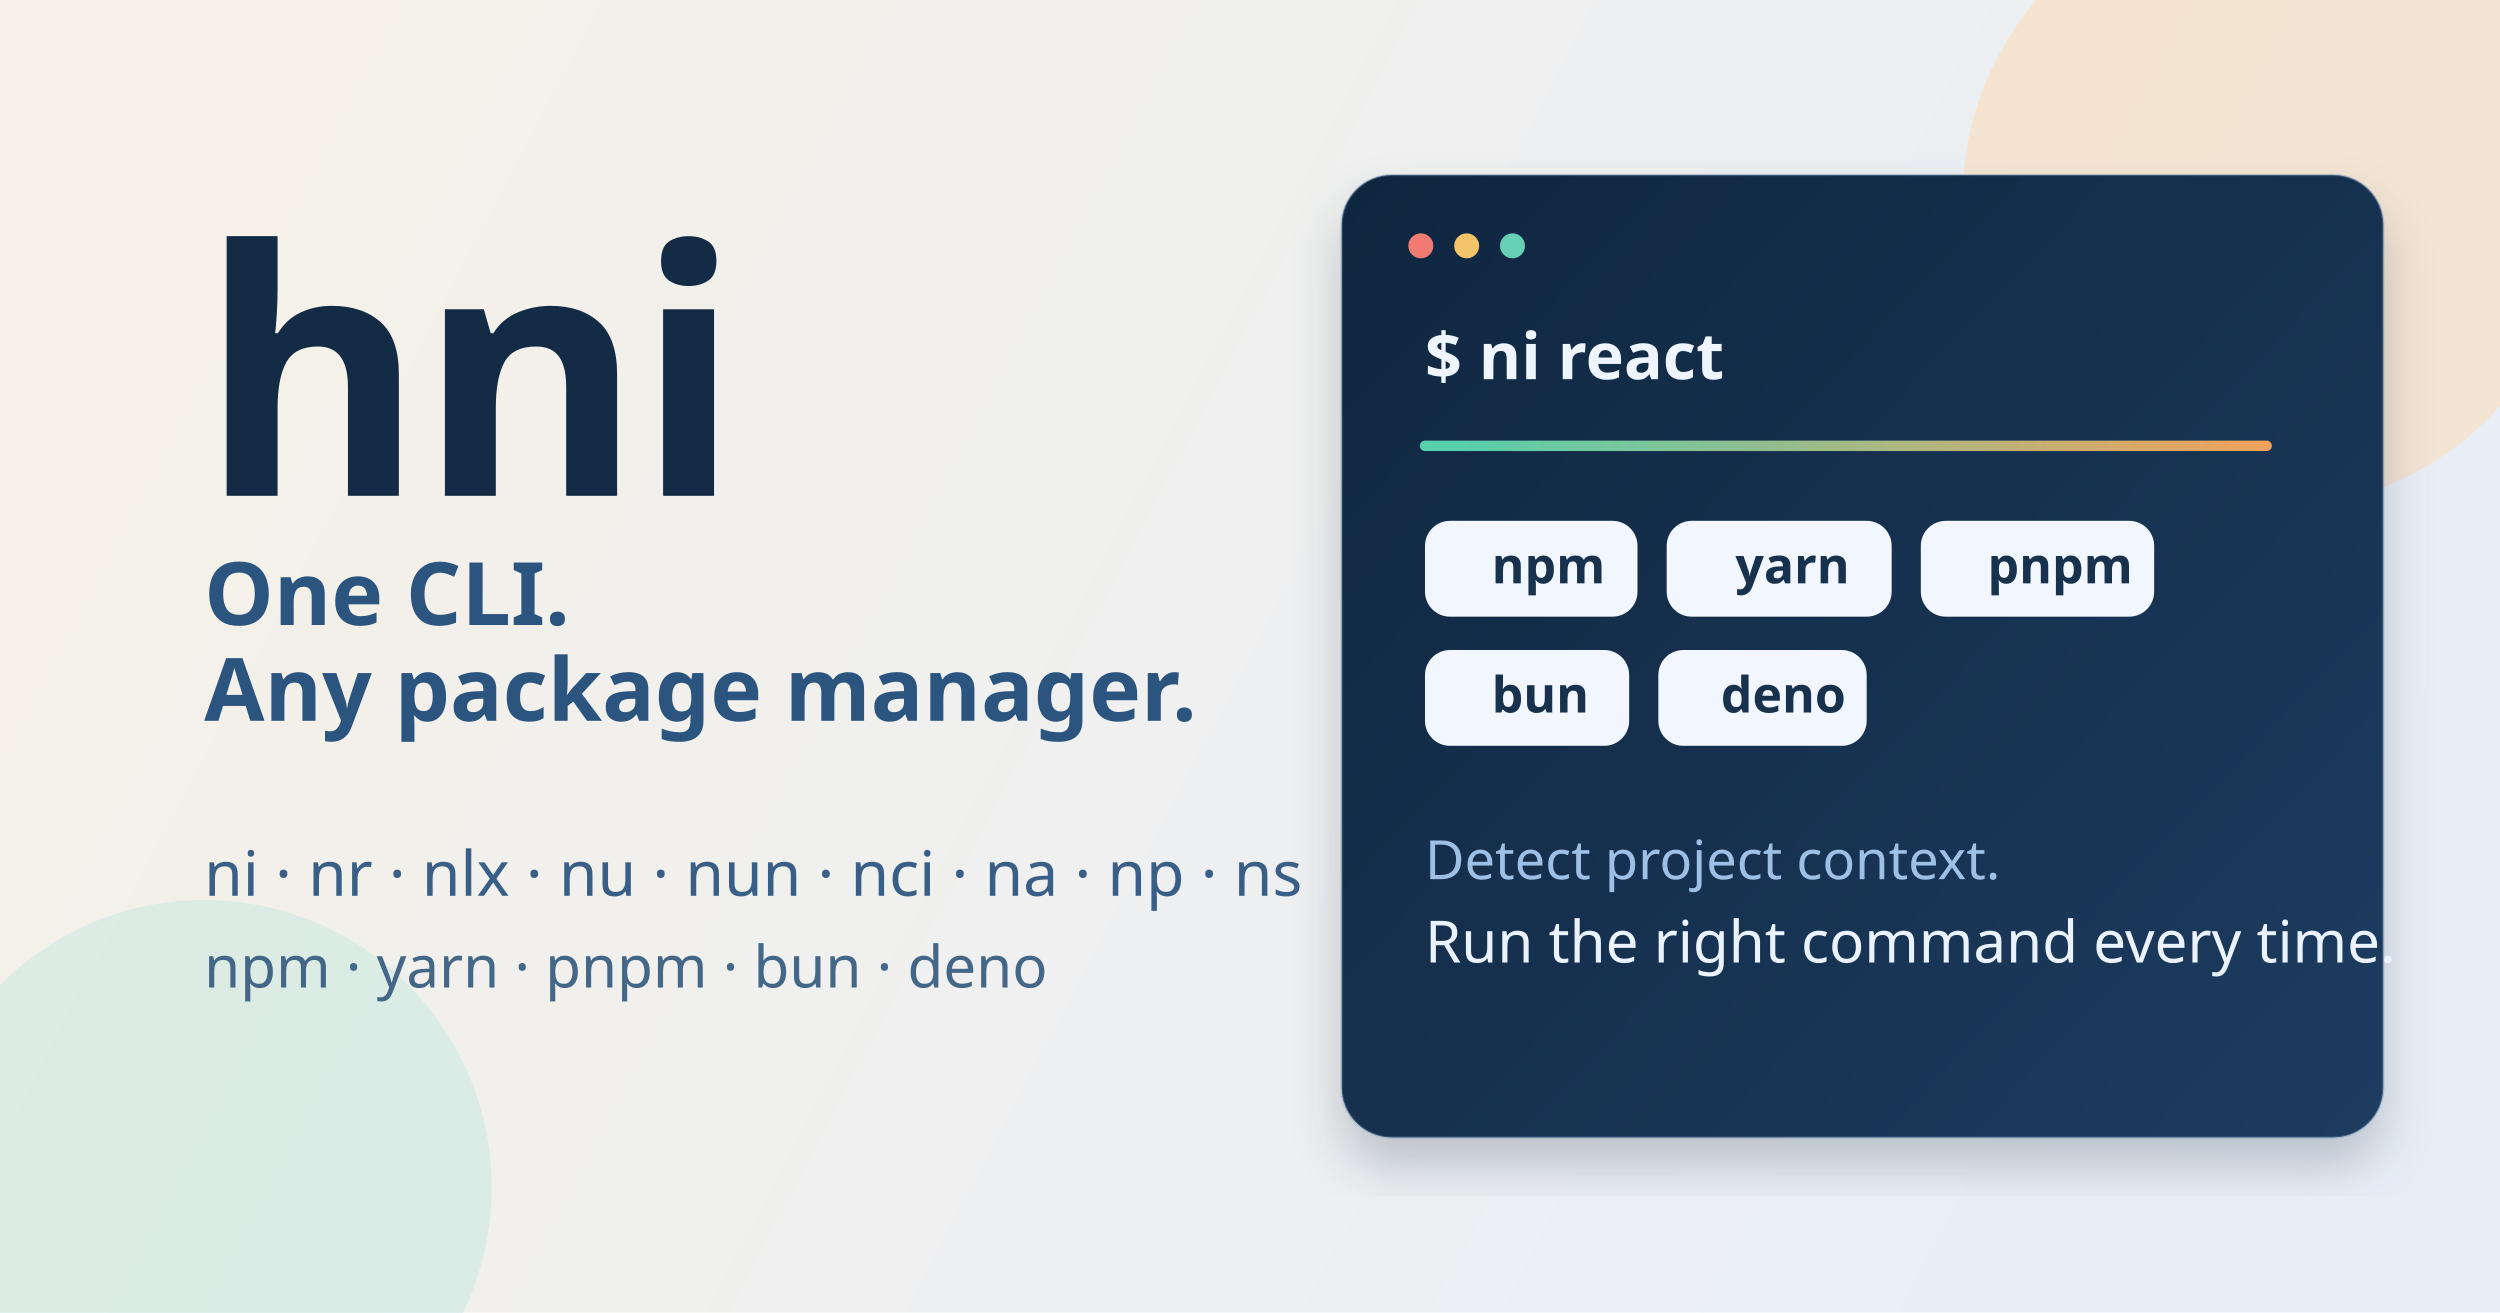
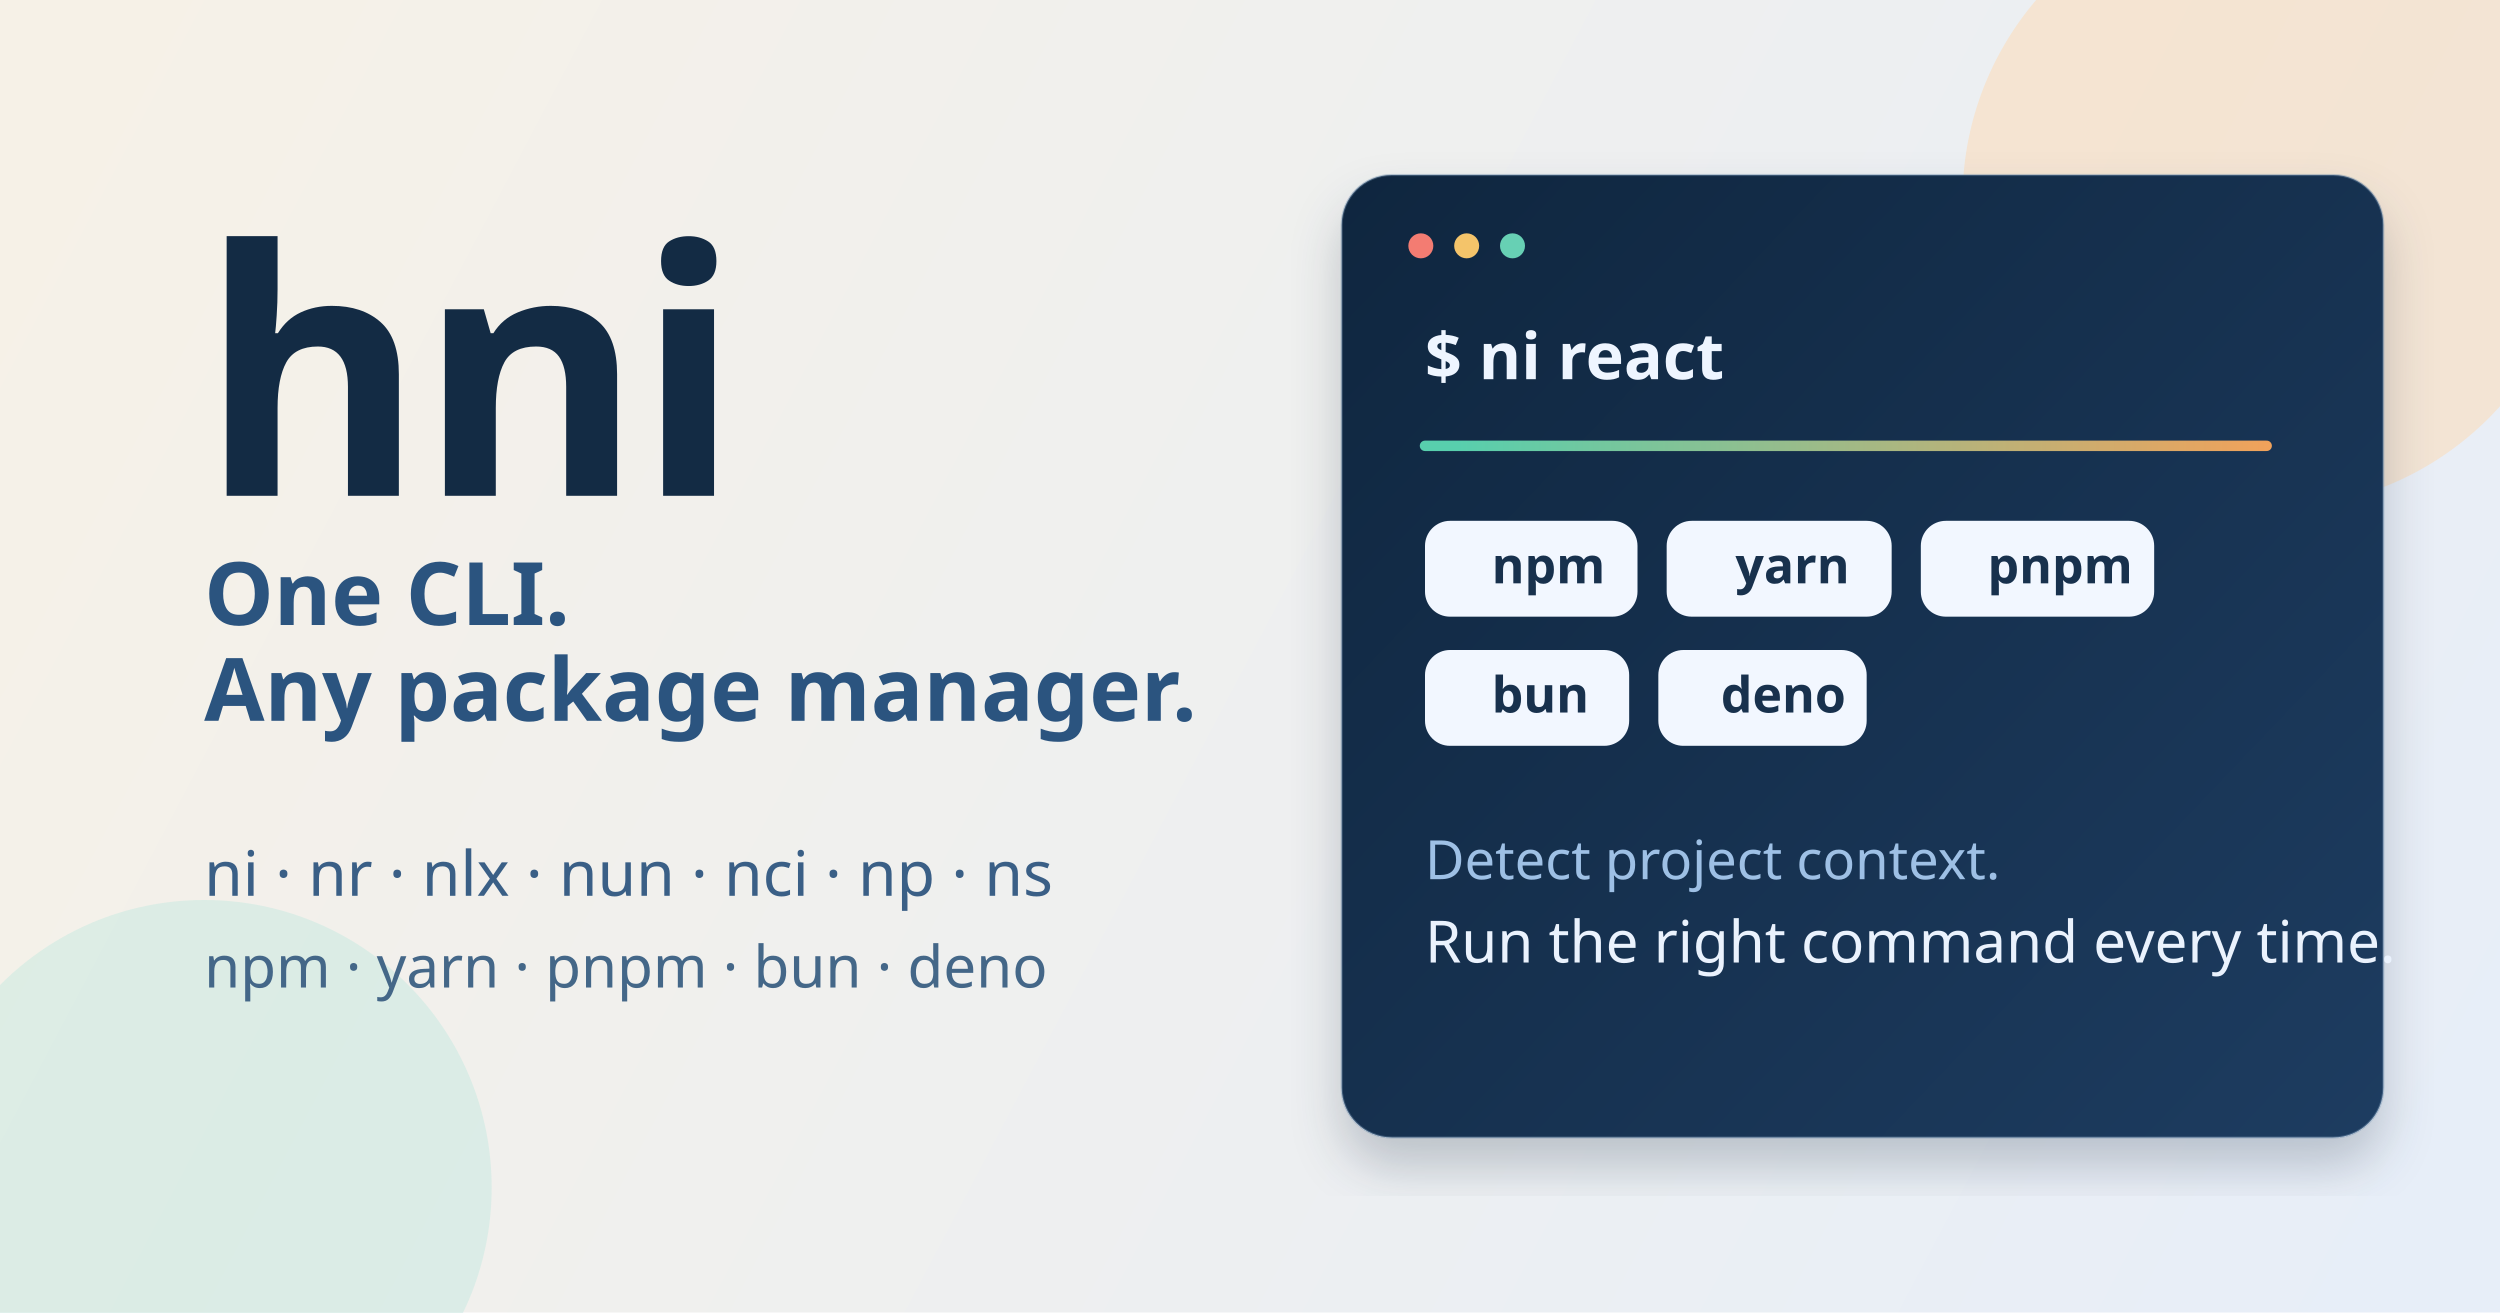
<svg xmlns="http://www.w3.org/2000/svg" width="1200" height="630" viewBox="0 0 1200 630" fill="none" role="img" aria-labelledby="title desc">
  <defs>
    <linearGradient id="bg" x1="40" y1="20" x2="1160" y2="610" gradientUnits="userSpaceOnUse">
      <stop stop-color="#F6F1E7" />
      <stop offset="1" stop-color="#E7EEF8" />
    </linearGradient>
    <linearGradient id="terminal" x1="650" y1="84" x2="1134" y2="546" gradientUnits="userSpaceOnUse">
      <stop stop-color="#0F263F" />
      <stop offset="1" stop-color="#1D3C60" />
    </linearGradient>
    <linearGradient id="route" x1="700" y1="300" x2="1088" y2="300" gradientUnits="userSpaceOnUse">
      <stop stop-color="#58CFAD" />
      <stop offset="1" stop-color="#F0A25B" />
    </linearGradient>
    <filter id="softShadow" x="620" y="62" width="548" height="512" filterUnits="userSpaceOnUse" color-interpolation-filters="sRGB">
      <feFlood flood-opacity="0" result="BackgroundImageFix" />
      <feColorMatrix in="SourceAlpha" type="matrix" values="0 0 0 0 0 0 0 0 0 0 0 0 0 0 0 0 0 0 127 0" result="hardAlpha" />
      <feOffset dy="14" />
      <feGaussianBlur stdDeviation="12" />
      <feComposite in2="hardAlpha" operator="out" />
      <feColorMatrix type="matrix" values="0 0 0 0 0.07 0 0 0 0 0.14 0 0 0 0 0.22 0 0 0 0.22 0" />
      <feBlend mode="normal" in2="BackgroundImageFix" result="effect1_dropShadow_0_1" />
      <feBlend mode="normal" in="SourceGraphic" in2="effect1_dropShadow_0_1" result="shape" />
    </filter>
  </defs>
  <rect width="1200" height="630" fill="url(#bg)" />
  <circle cx="1090" cy="96" r="148" fill="#FFD8AB" fill-opacity="0.45" />
  <circle cx="98" cy="570" r="138" fill="#BCE7DE" fill-opacity="0.42" />
  <g>
    <text x="96" y="238" fill="#132B44" font-family="Sora, Segoe UI, sans-serif" font-size="164" font-weight="800" letter-spacing="-3">hni</text>
    <text x="98" y="300" fill="#2B547F" font-family="Space Grotesk, Segoe UI, sans-serif" font-size="42" font-weight="600">One CLI.</text>
    <text x="98" y="346" fill="#2B547F" font-family="Space Grotesk, Segoe UI, sans-serif" font-size="42" font-weight="600">Any package manager.</text>
-     <text x="98" y="430" fill="#3A5F86" font-family="Space Grotesk, Segoe UI, sans-serif" font-size="30" font-weight="500">ni · nr · nlx · nu · nun · nci · na · np · ns</text>
+     <text x="98" y="430" fill="#3A5F86" font-family="Space Grotesk, Segoe UI, sans-serif" font-size="30" font-weight="500">ni · nr · nlx · nun · nci · np · ns</text>
    <text x="98" y="474" fill="#446788" font-family="Space Grotesk, Segoe UI, sans-serif" font-size="28" font-weight="500">npm · yarn · pnpm · bun · deno</text>
  </g>
  <g filter="url(#softShadow)">
    <rect x="644" y="84" width="500" height="462" rx="24" fill="url(#terminal)" />
  </g>
  <rect x="644" y="84" width="500" height="462" rx="24" stroke="#6F8DAD" stroke-opacity="0.42" />
  <circle cx="682" cy="118" r="6" fill="#F37C72" />
  <circle cx="704" cy="118" r="6" fill="#F4C46A" />
  <circle cx="726" cy="118" r="6" fill="#67D0B4" />
  <text x="684" y="182" fill="#EEF5FF" font-family="Space Grotesk, Segoe UI, sans-serif" font-size="31" font-weight="600">$ ni react</text>
  <line x1="684" y1="214" x2="1088" y2="214" stroke="url(#route)" stroke-width="5" stroke-linecap="round" />
  <g font-family="Space Grotesk, Segoe UI, sans-serif" font-size="24" font-weight="700" fill="#18314D">
    <rect x="684" y="250" width="102" height="46" rx="12" fill="#F2F7FF" />
    <text x="716" y="280">npm</text>
    <rect x="800" y="250" width="108" height="46" rx="12" fill="#F2F7FF" />
    <text x="833" y="280">yarn</text>
    <rect x="922" y="250" width="112" height="46" rx="12" fill="#F2F7FF" />
    <text x="954" y="280">pnpm</text>
    <rect x="684" y="312" width="98" height="46" rx="12" fill="#F2F7FF" />
    <text x="716" y="342">bun</text>
    <rect x="796" y="312" width="100" height="46" rx="12" fill="#F2F7FF" />
    <text x="826" y="342">deno</text>
  </g>
  <text x="684" y="422" fill="#9EC0E5" font-family="Space Grotesk, Segoe UI, sans-serif" font-size="26" font-weight="500">Detect project context.</text>
  <text x="684" y="462" fill="#EAF2FD" font-family="Space Grotesk, Segoe UI, sans-serif" font-size="28" font-weight="500">Run the right command every time.</text>
</svg>
